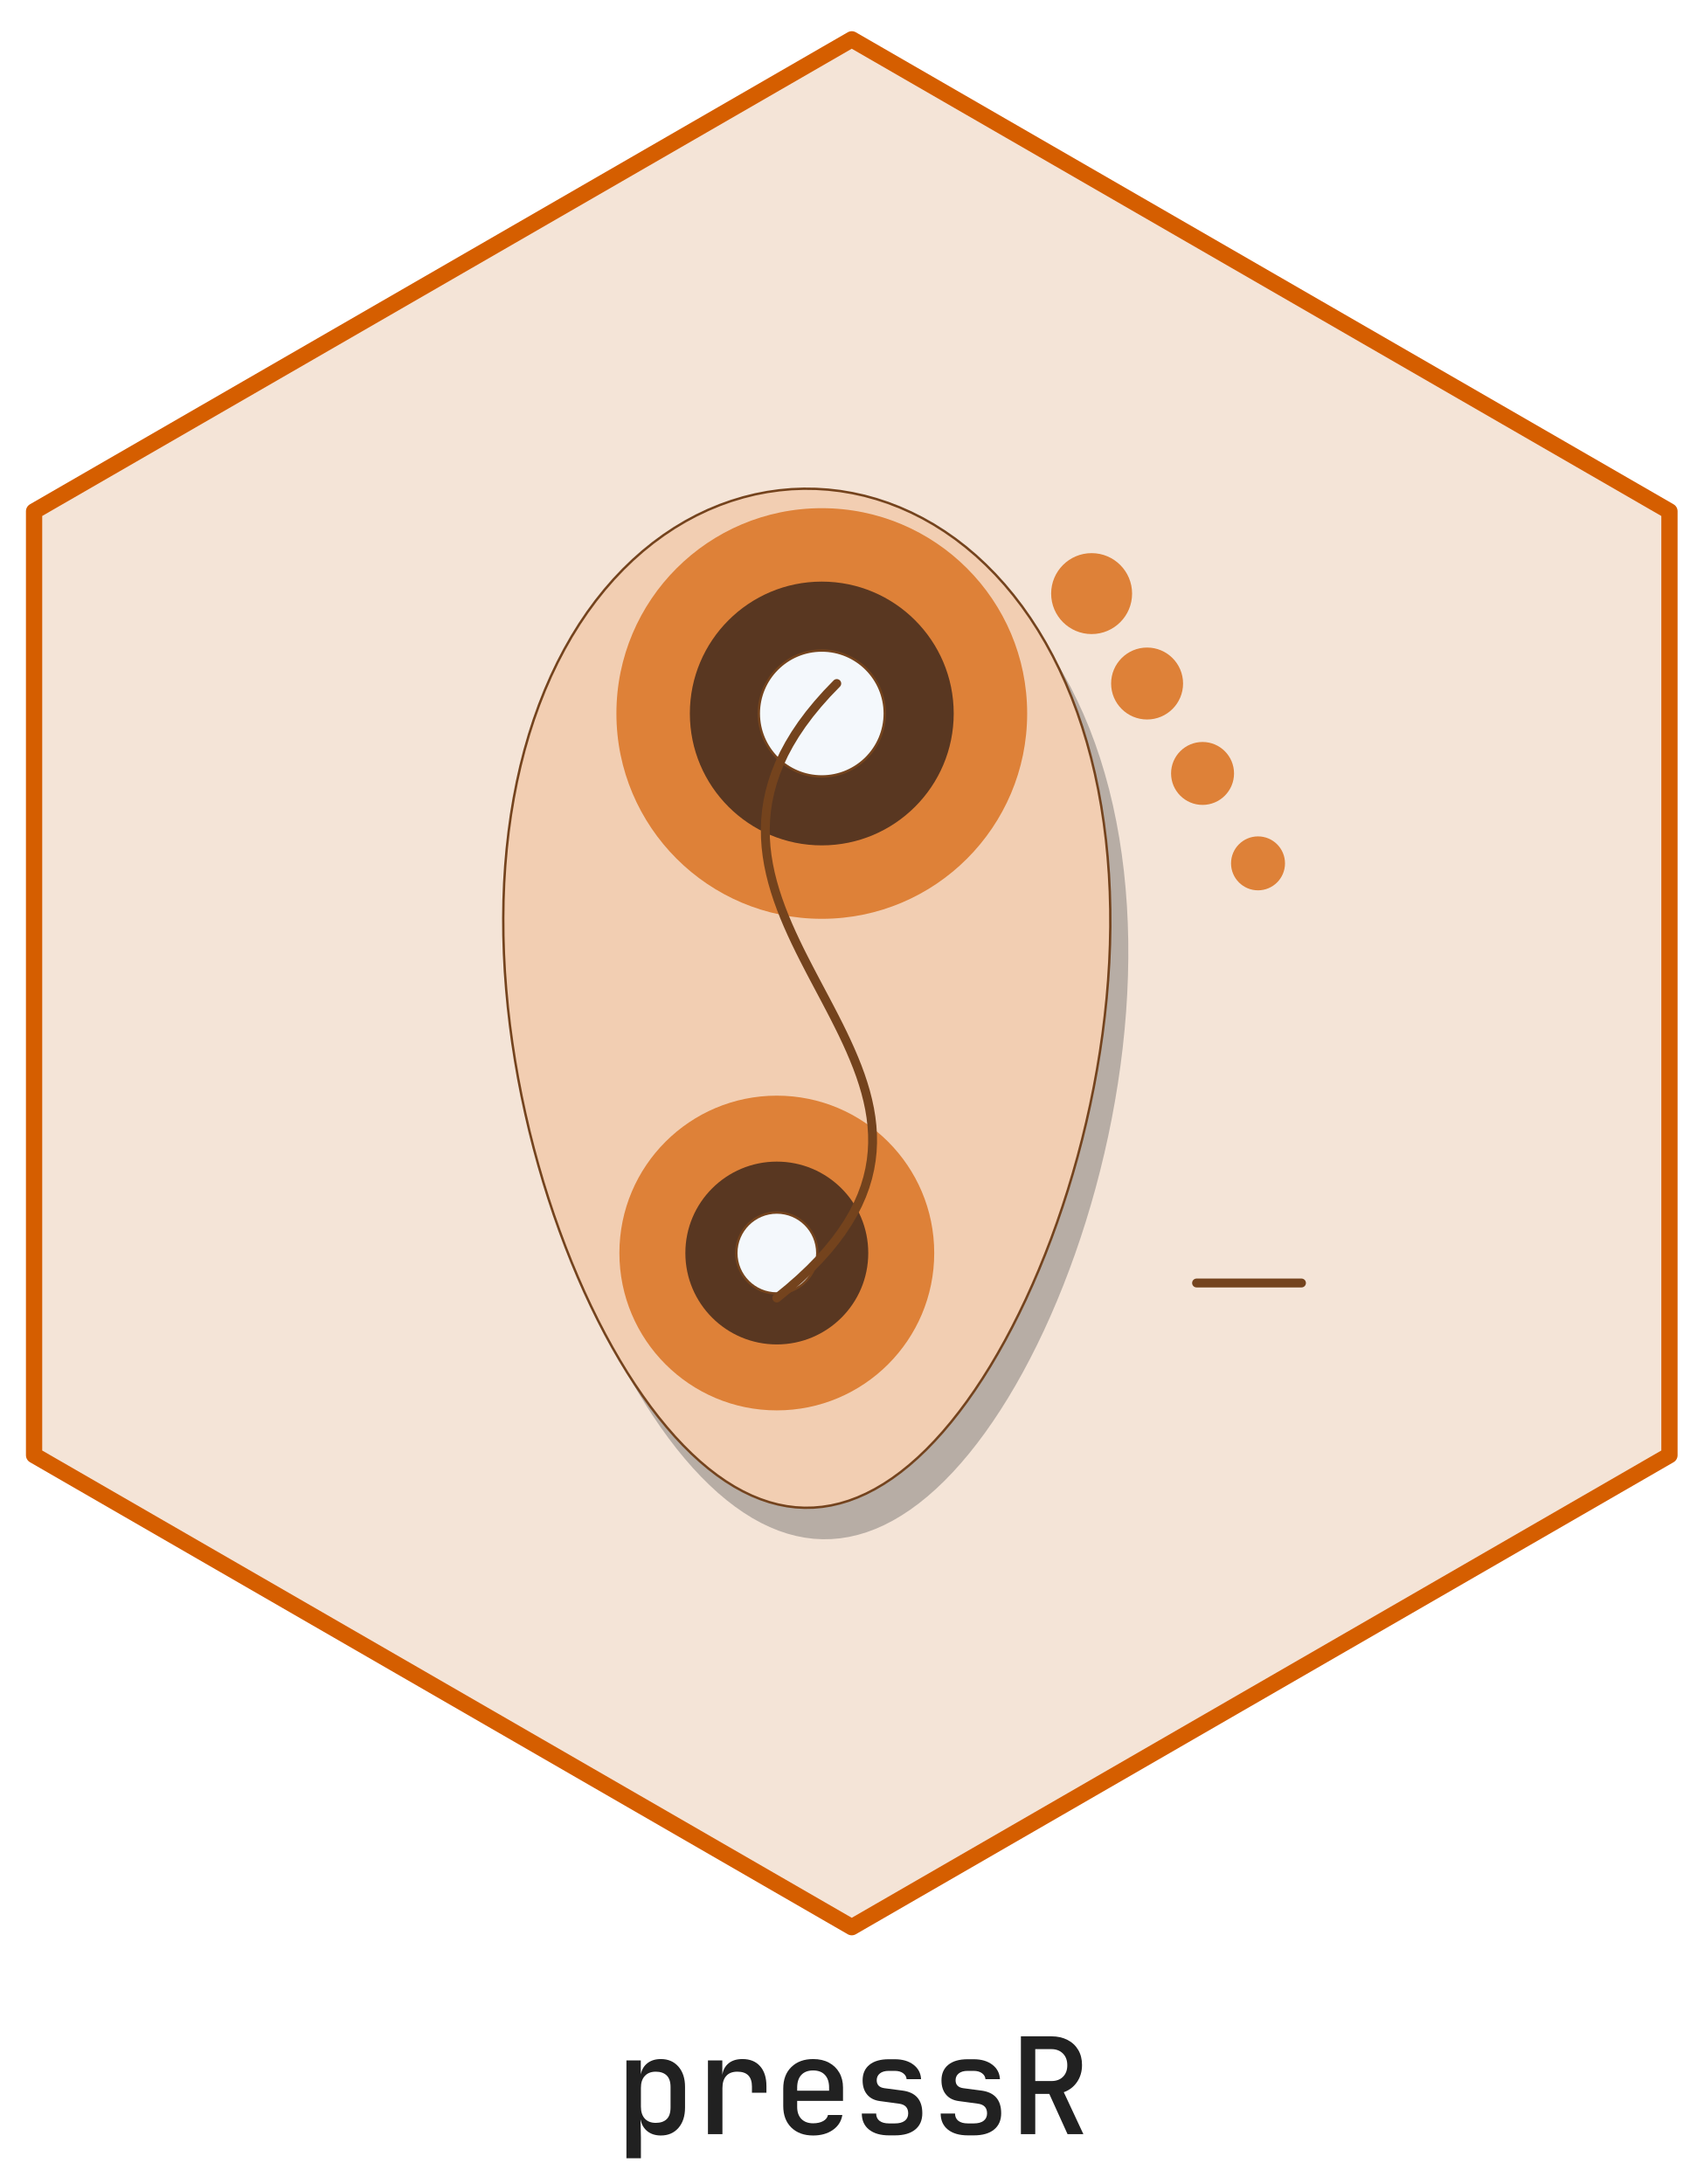
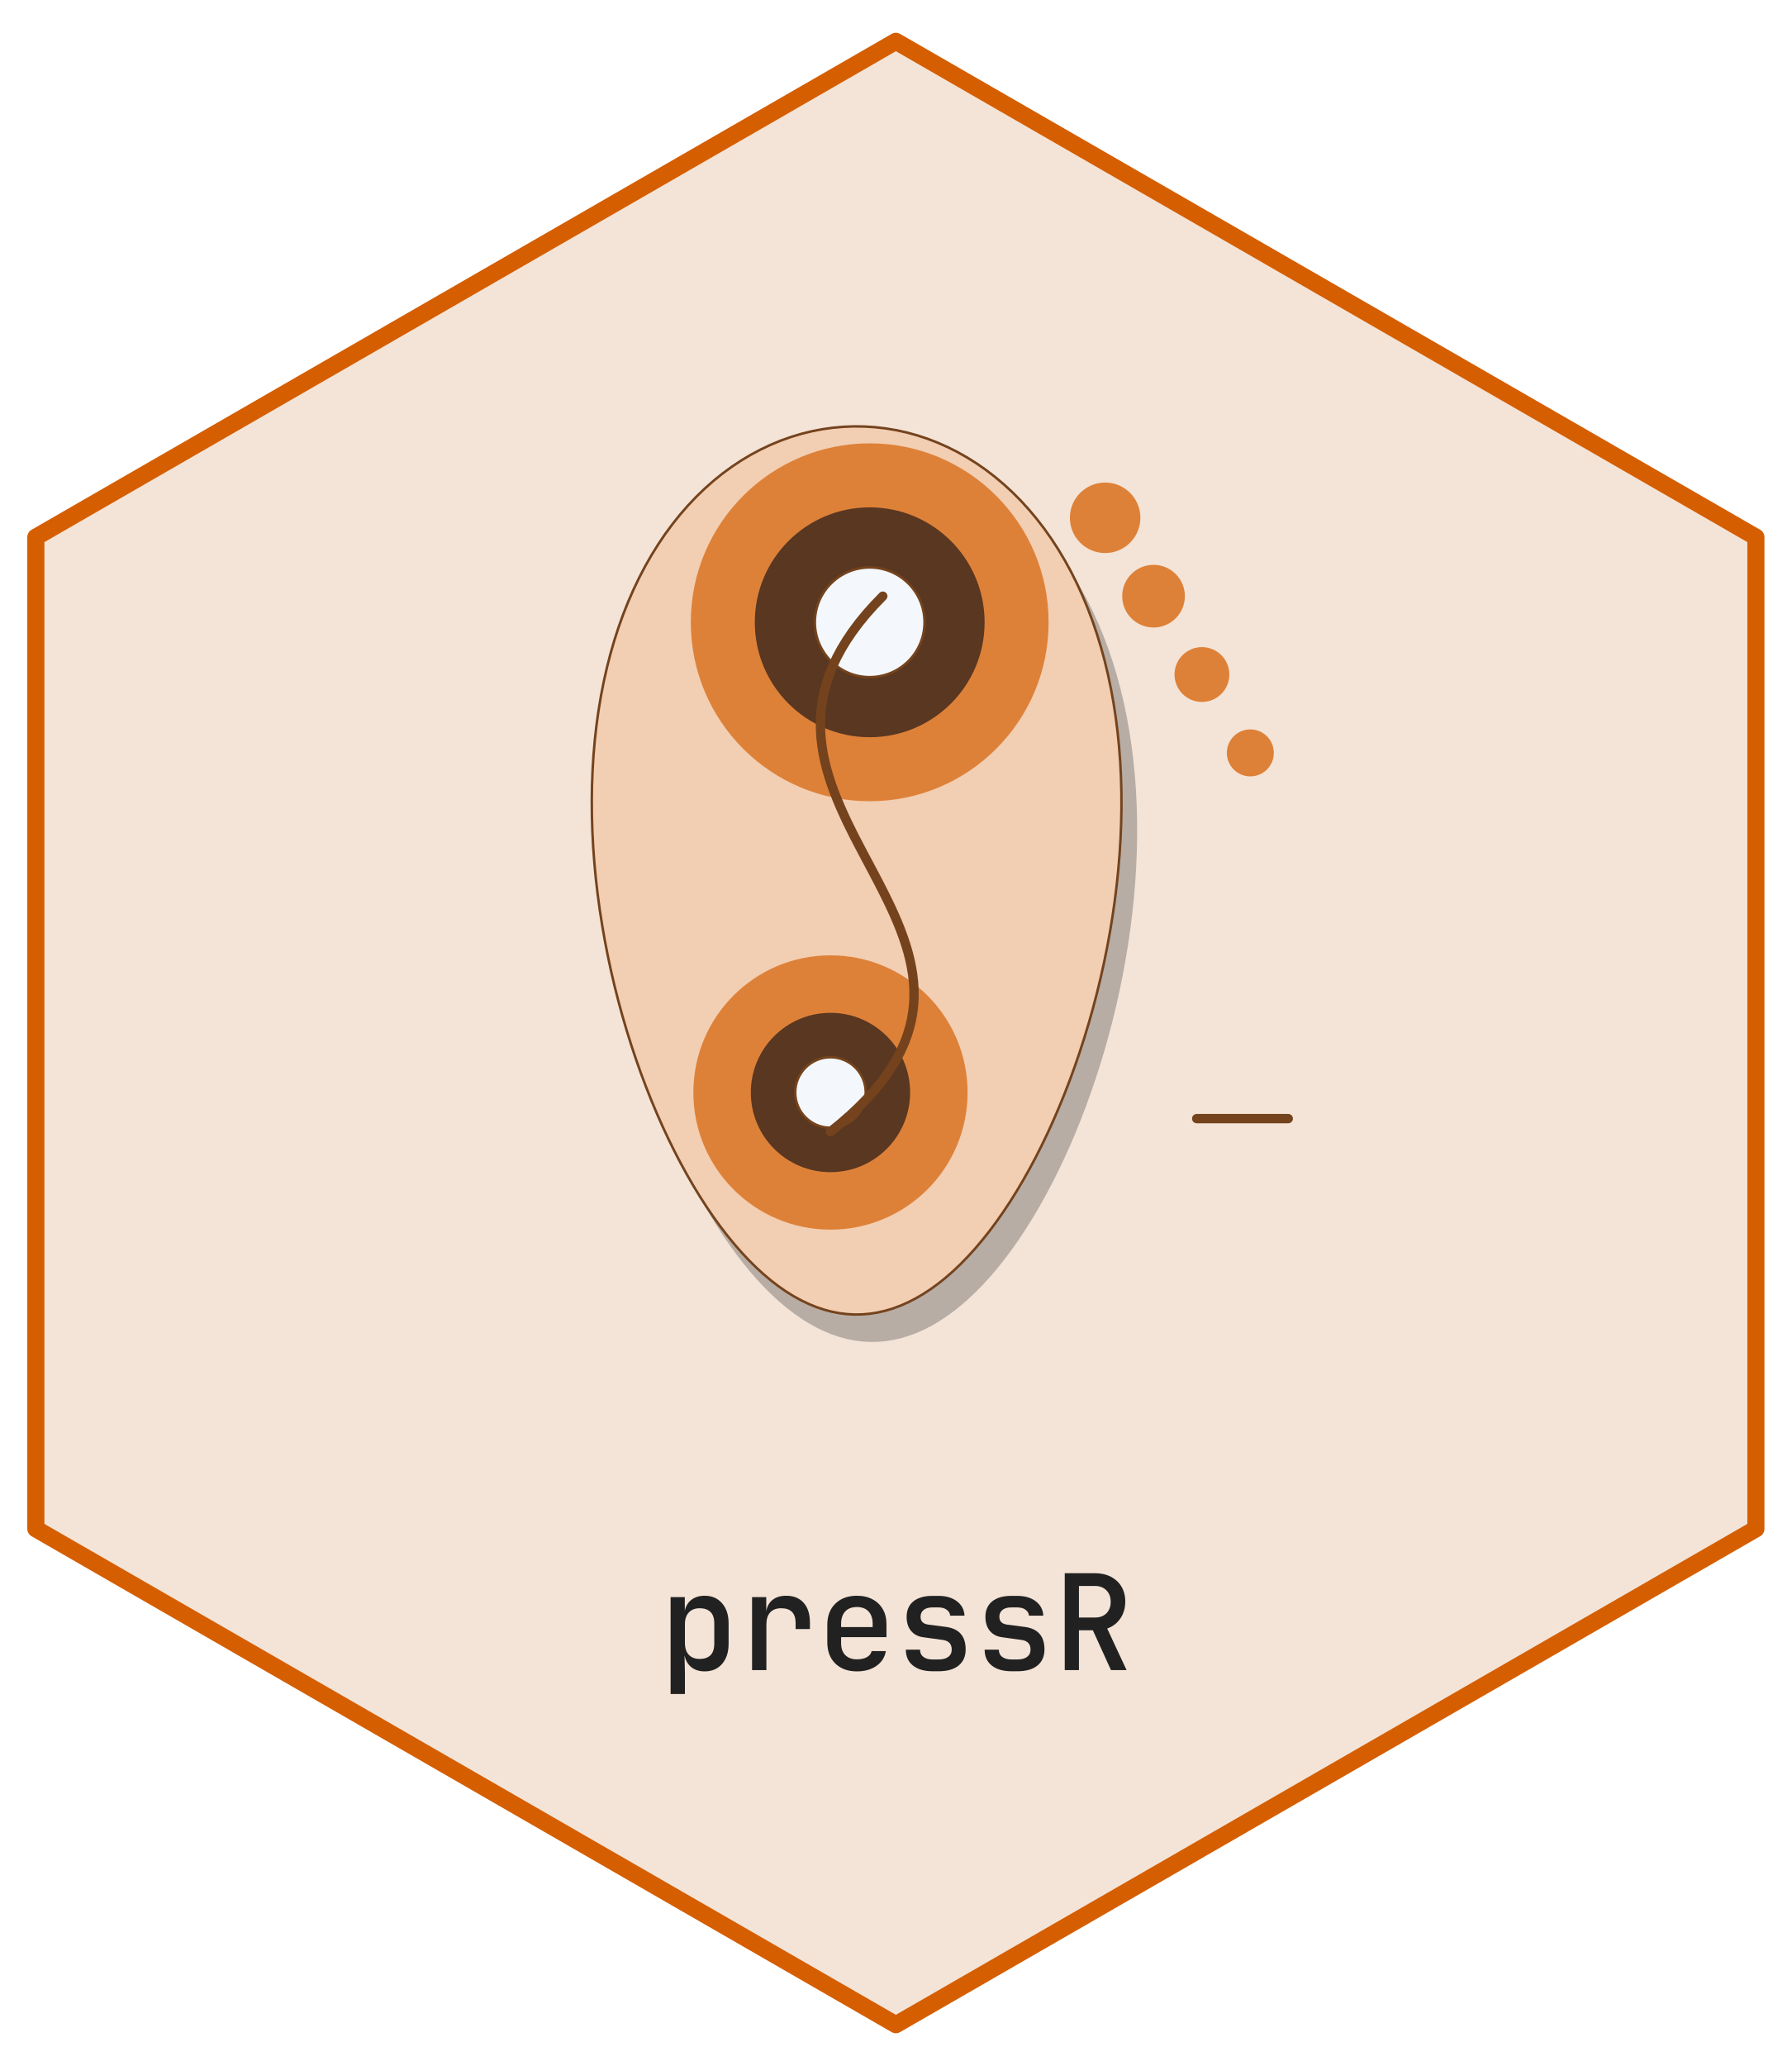
- <svg xmlns="http://www.w3.org/2000/svg" xmlns:xlink="http://www.w3.org/1999/xlink" width="432pt" height="554pt" viewBox="0 0 432 554">
+ <svg xmlns="http://www.w3.org/2000/svg" xmlns:xlink="http://www.w3.org/1999/xlink" width="432pt" height="498pt" viewBox="0 0 432 498">
  <defs>
    <g>
      <g id="glyph-0-0">
-         <path d="M 2.859 6.125 L 2.859 -18.703 L 6.5 -18.703 L 6.5 -15.156 C 6.75 -16.383 7.316 -17.336 8.203 -18.016 C 9.098 -18.703 10.227 -19.047 11.594 -19.047 C 13.445 -19.047 14.93 -18.406 16.047 -17.125 C 17.16 -15.844 17.719 -14.133 17.719 -12 L 17.719 -6.734 C 17.719 -4.578 17.16 -2.859 16.047 -1.578 C 14.93 -0.297 13.445 0.344 11.594 0.344 C 10.227 0.344 9.094 -0.008 8.188 -0.719 C 7.281 -1.438 6.703 -2.422 6.453 -3.672 L 6.422 -3.672 L 6.531 0.781 L 6.531 6.125 Z M 10.297 -2.859 C 11.473 -2.859 12.391 -3.164 13.047 -3.781 C 13.711 -4.406 14.047 -5.41 14.047 -6.797 L 14.047 -11.938 C 14.047 -13.289 13.711 -14.281 13.047 -14.906 C 12.391 -15.531 11.473 -15.844 10.297 -15.844 C 9.117 -15.844 8.195 -15.484 7.531 -14.766 C 6.863 -14.055 6.531 -13.055 6.531 -11.766 L 6.531 -6.969 C 6.531 -5.656 6.863 -4.641 7.531 -3.922 C 8.195 -3.211 9.117 -2.859 10.297 -2.859 Z M 10.297 -2.859 " />
+         <path d="M 2.688 5.766 L 2.688 -17.594 L 6.109 -17.594 L 6.109 -14.266 C 6.348 -15.422 6.883 -16.316 7.719 -16.953 C 8.562 -17.598 9.625 -17.922 10.906 -17.922 C 12.656 -17.922 14.051 -17.316 15.094 -16.109 C 16.145 -14.898 16.672 -13.297 16.672 -11.297 L 16.672 -6.344 C 16.672 -4.312 16.145 -2.691 15.094 -1.484 C 14.051 -0.285 12.656 0.312 10.906 0.312 C 9.625 0.312 8.555 -0.02 7.703 -0.688 C 6.859 -1.363 6.316 -2.285 6.078 -3.453 L 6.047 -3.453 L 6.141 0.734 L 6.141 5.766 Z M 9.703 -2.688 C 10.805 -2.688 11.664 -2.977 12.281 -3.562 C 12.906 -4.156 13.219 -5.102 13.219 -6.406 L 13.219 -11.234 C 13.219 -12.516 12.906 -13.445 12.281 -14.031 C 11.664 -14.613 10.805 -14.906 9.703 -14.906 C 8.586 -14.906 7.711 -14.566 7.078 -13.891 C 6.453 -13.223 6.141 -12.285 6.141 -11.078 L 6.141 -6.562 C 6.141 -5.32 6.453 -4.363 7.078 -3.688 C 7.711 -3.02 8.586 -2.688 9.703 -2.688 Z M 9.703 -2.688 " />
      </g>
      <g id="glyph-0-1">
-         <path d="M 3.531 0 L 3.531 -18.703 L 7.172 -18.703 L 7.172 -15.031 C 7.359 -16.27 7.891 -17.25 8.766 -17.969 C 9.648 -18.688 10.82 -19.047 12.281 -19.047 C 14.195 -19.047 15.688 -18.441 16.75 -17.234 C 17.82 -16.035 18.359 -14.348 18.359 -12.172 L 18.359 -10.5 L 14.688 -10.5 L 14.688 -12.062 C 14.688 -14.582 13.453 -15.844 10.984 -15.844 C 9.754 -15.844 8.816 -15.484 8.172 -14.766 C 7.523 -14.055 7.203 -13.02 7.203 -11.656 L 7.203 0 Z M 3.531 0 " />
+         <path d="M 3.328 0 L 3.328 -17.594 L 6.75 -17.594 L 6.75 -14.141 C 6.926 -15.316 7.426 -16.238 8.25 -16.906 C 9.082 -17.582 10.18 -17.922 11.547 -17.922 C 13.359 -17.922 14.766 -17.352 15.766 -16.219 C 16.773 -15.094 17.281 -13.504 17.281 -11.453 L 17.281 -9.891 L 13.828 -9.891 L 13.828 -11.359 C 13.828 -13.723 12.664 -14.906 10.344 -14.906 C 9.188 -14.906 8.301 -14.566 7.688 -13.891 C 7.082 -13.223 6.781 -12.25 6.781 -10.969 L 6.781 0 Z M 3.328 0 " />
      </g>
      <g id="glyph-0-2">
-         <path d="M 10.203 0.344 C 7.91 0.344 6.07 -0.32 4.688 -1.656 C 3.312 -3 2.625 -4.828 2.625 -7.141 L 2.625 -11.562 C 2.625 -13.875 3.312 -15.695 4.688 -17.031 C 6.07 -18.375 7.91 -19.047 10.203 -19.047 C 11.742 -19.047 13.078 -18.742 14.203 -18.141 C 15.336 -17.535 16.219 -16.688 16.844 -15.594 C 17.469 -14.508 17.781 -13.242 17.781 -11.797 L 17.781 -8.438 L 6.156 -8.438 L 6.156 -6.906 C 6.156 -5.594 6.516 -4.57 7.234 -3.844 C 7.961 -3.113 8.953 -2.75 10.203 -2.75 C 11.223 -2.75 12.07 -2.938 12.75 -3.312 C 13.426 -3.688 13.832 -4.203 13.969 -4.859 L 17.609 -4.859 C 17.359 -3.273 16.555 -2.008 15.203 -1.062 C 13.859 -0.125 12.191 0.344 10.203 0.344 Z M 6.156 -11.797 L 6.156 -11.016 L 14.25 -11.016 L 14.25 -11.828 C 14.25 -13.211 13.895 -14.281 13.188 -15.031 C 12.488 -15.781 11.492 -16.156 10.203 -16.156 C 8.91 -16.156 7.91 -15.773 7.203 -15.016 C 6.504 -14.254 6.156 -13.18 6.156 -11.797 Z M 6.156 -11.797 " />
+         <path d="M 9.594 0.312 C 7.445 0.312 5.723 -0.312 4.422 -1.562 C 3.117 -2.82 2.469 -4.539 2.469 -6.719 L 2.469 -10.875 C 2.469 -13.051 3.117 -14.77 4.422 -16.031 C 5.723 -17.289 7.445 -17.922 9.594 -17.922 C 11.051 -17.922 12.312 -17.633 13.375 -17.062 C 14.438 -16.5 15.258 -15.707 15.844 -14.688 C 16.438 -13.664 16.734 -12.473 16.734 -11.109 L 16.734 -7.938 L 5.797 -7.938 L 5.797 -6.5 C 5.797 -5.258 6.133 -4.297 6.812 -3.609 C 7.5 -2.93 8.426 -2.594 9.594 -2.594 C 10.562 -2.594 11.363 -2.766 12 -3.109 C 12.633 -3.461 13.02 -3.953 13.156 -4.578 L 16.578 -4.578 C 16.336 -3.086 15.582 -1.898 14.312 -1.016 C 13.051 -0.129 11.477 0.312 9.594 0.312 Z M 5.797 -11.109 L 5.797 -10.375 L 13.406 -10.375 L 13.406 -11.141 C 13.406 -12.441 13.07 -13.441 12.406 -14.141 C 11.75 -14.848 10.812 -15.203 9.594 -15.203 C 8.383 -15.203 7.445 -14.844 6.781 -14.125 C 6.125 -13.414 5.797 -12.41 5.797 -11.109 Z M 5.797 -11.109 " />
      </g>
      <g id="glyph-0-3">
-         <path d="M 9.453 0.312 C 7.297 0.312 5.602 -0.176 4.375 -1.156 C 3.156 -2.133 2.547 -3.492 2.547 -5.234 L 6.188 -5.234 C 6.188 -4.441 6.469 -3.82 7.031 -3.375 C 7.602 -2.938 8.41 -2.719 9.453 -2.719 L 10.953 -2.719 C 12.016 -2.719 12.836 -2.938 13.422 -3.375 C 14.016 -3.82 14.312 -4.453 14.312 -5.266 C 14.312 -6.691 13.551 -7.508 12.031 -7.719 L 7.109 -8.391 C 5.723 -8.578 4.648 -9.129 3.891 -10.047 C 3.129 -10.961 2.75 -12.16 2.75 -13.641 C 2.75 -15.336 3.328 -16.656 4.484 -17.594 C 5.641 -18.531 7.273 -19 9.391 -19 L 10.906 -19 C 12.863 -19 14.445 -18.535 15.656 -17.609 C 16.863 -16.68 17.504 -15.457 17.578 -13.938 L 13.906 -13.938 C 13.863 -14.551 13.57 -15.055 13.031 -15.453 C 12.5 -15.848 11.789 -16.047 10.906 -16.047 L 9.391 -16.047 C 8.41 -16.047 7.656 -15.828 7.125 -15.391 C 6.594 -14.961 6.328 -14.391 6.328 -13.672 C 6.328 -12.516 6.973 -11.844 8.266 -11.656 L 12.891 -11.047 C 16.223 -10.598 17.891 -8.68 17.891 -5.297 C 17.891 -3.516 17.285 -2.133 16.078 -1.156 C 14.879 -0.176 13.172 0.312 10.953 0.312 Z M 9.453 0.312 " />
+         <path d="M 8.891 0.281 C 6.867 0.281 5.281 -0.176 4.125 -1.094 C 2.977 -2.008 2.406 -3.285 2.406 -4.922 L 5.828 -4.922 C 5.828 -4.18 6.094 -3.602 6.625 -3.188 C 7.156 -2.77 7.91 -2.562 8.891 -2.562 L 10.297 -2.562 C 11.305 -2.562 12.086 -2.77 12.641 -3.188 C 13.191 -3.602 13.469 -4.191 13.469 -4.953 C 13.469 -6.297 12.754 -7.066 11.328 -7.266 L 6.688 -7.906 C 5.383 -8.07 4.375 -8.586 3.656 -9.453 C 2.945 -10.316 2.594 -11.441 2.594 -12.828 C 2.594 -14.43 3.133 -15.676 4.219 -16.562 C 5.312 -17.445 6.848 -17.891 8.828 -17.891 L 10.266 -17.891 C 12.109 -17.891 13.598 -17.453 14.734 -16.578 C 15.879 -15.703 16.484 -14.551 16.547 -13.125 L 13.094 -13.125 C 13.051 -13.695 12.773 -14.172 12.266 -14.547 C 11.766 -14.922 11.098 -15.109 10.266 -15.109 L 8.828 -15.109 C 7.91 -15.109 7.203 -14.906 6.703 -14.5 C 6.203 -14.094 5.953 -13.547 5.953 -12.859 C 5.953 -11.773 6.562 -11.145 7.781 -10.969 L 12.125 -10.406 C 15.258 -9.977 16.828 -8.172 16.828 -4.984 C 16.828 -3.305 16.258 -2.008 15.125 -1.094 C 14 -0.176 12.391 0.281 10.297 0.281 Z M 8.891 0.281 " />
      </g>
      <g id="glyph-0-4">
-         <path d="M 2.891 0 L 2.891 -24.812 L 10.641 -24.812 C 12.18 -24.812 13.535 -24.508 14.703 -23.906 C 15.867 -23.312 16.773 -22.469 17.422 -21.375 C 18.066 -20.289 18.391 -19.016 18.391 -17.547 C 18.391 -15.891 17.969 -14.445 17.125 -13.219 C 16.289 -12 15.172 -11.141 13.766 -10.641 L 18.734 0 L 14.719 0 L 10.094 -10.203 L 6.531 -10.203 L 6.531 0 Z M 6.531 -13.469 L 10.641 -13.469 C 11.867 -13.469 12.844 -13.828 13.562 -14.547 C 14.289 -15.273 14.656 -16.25 14.656 -17.469 C 14.656 -18.719 14.285 -19.711 13.547 -20.453 C 12.805 -21.191 11.836 -21.562 10.641 -21.562 L 6.531 -21.562 Z M 6.531 -13.469 " />
+         <path d="M 2.719 0 L 2.719 -23.359 L 10.016 -23.359 C 11.461 -23.359 12.734 -23.07 13.828 -22.5 C 14.93 -21.938 15.785 -21.145 16.391 -20.125 C 17.004 -19.102 17.312 -17.898 17.312 -16.516 C 17.312 -14.953 16.914 -13.594 16.125 -12.438 C 15.332 -11.289 14.273 -10.484 12.953 -10.016 L 17.625 0 L 13.859 0 L 9.5 -9.594 L 6.141 -9.594 L 6.141 0 Z M 6.141 -12.672 L 10.016 -12.672 C 11.172 -12.672 12.086 -13.008 12.766 -13.688 C 13.453 -14.375 13.797 -15.297 13.797 -16.453 C 13.797 -17.617 13.445 -18.547 12.75 -19.234 C 12.062 -19.93 11.148 -20.281 10.016 -20.281 L 6.141 -20.281 Z M 6.141 -12.672 " />
      </g>
    </g>
  </defs>
-   <path fill-rule="nonzero" fill="rgb(95.686%, 89.412%, 84.314%)" fill-opacity="1" stroke-width="4.125" stroke-linecap="round" stroke-linejoin="round" stroke="rgb(83.529%, 36.863%, 0%)" stroke-opacity="1" stroke-miterlimit="10" d="M 216 9.977 L 423.359 129.695 L 423.359 369.133 L 216 488.855 L 8.641 369.133 L 8.641 129.695 Z M 216 9.977 " />
-   <path fill-rule="nonzero" fill="rgb(1.176%, 3.922%, 7.059%)" fill-opacity="0.251" d="M 285.188 261.199 L 285.57 256.664 L 285.852 252.133 L 286.039 247.613 L 286.125 243.113 L 286.113 238.633 L 285.996 234.18 L 285.777 229.758 L 285.449 225.379 L 285.02 221.043 L 284.48 216.758 L 283.836 212.523 L 283.082 208.352 L 282.223 204.246 L 281.254 200.207 L 280.176 196.246 L 278.992 192.363 L 277.703 188.566 L 276.309 184.859 L 274.809 181.246 L 273.207 177.73 L 271.504 174.32 L 269.703 171.016 L 267.805 167.82 L 265.809 164.742 L 263.723 161.781 L 261.551 158.945 L 259.289 156.234 L 256.941 153.652 L 254.52 151.199 L 252.02 148.887 L 249.445 146.711 L 246.805 144.676 L 244.102 142.785 L 241.34 141.039 L 238.52 139.441 L 235.648 137.996 L 232.734 136.699 L 229.781 135.559 L 226.789 134.57 L 223.766 133.738 L 220.719 133.062 L 217.652 132.547 L 214.57 132.191 L 211.48 131.992 L 208.383 131.949 L 205.289 132.07 L 202.203 132.348 L 199.125 132.785 L 196.07 133.383 L 193.035 134.133 L 190.027 135.043 L 187.051 136.109 L 184.117 137.328 L 181.223 138.699 L 178.379 140.223 L 175.586 141.895 L 172.852 143.711 L 170.18 145.676 L 167.574 147.781 L 165.035 150.027 L 162.574 152.41 L 160.188 154.926 L 157.887 157.574 L 155.668 160.348 L 153.535 163.246 L 151.496 166.266 L 149.547 169.402 L 147.699 172.652 L 145.945 176.012 L 144.293 179.477 L 142.742 183.043 L 141.293 186.703 L 139.953 190.453 L 138.715 194.293 L 137.586 198.219 L 136.562 202.219 L 135.648 206.289 L 134.84 210.43 L 134.141 214.633 L 133.551 218.895 L 133.066 223.207 L 132.688 227.562 L 132.414 231.965 L 132.246 236.402 L 132.184 240.867 L 132.219 245.359 L 132.355 249.871 L 132.59 254.398 L 132.922 258.934 L 133.352 263.469 L 133.871 268.004 L 134.48 272.527 L 135.18 277.039 L 135.961 281.531 L 136.828 286 L 137.777 290.438 L 138.801 294.836 L 139.902 299.195 L 141.074 303.508 L 142.32 307.77 L 143.629 311.969 L 145.004 316.109 L 146.441 320.184 L 147.938 324.184 L 149.492 328.105 L 151.098 331.945 L 152.754 335.699 L 154.461 339.359 L 156.211 342.926 L 158.004 346.387 L 159.84 349.746 L 161.715 352.996 L 163.621 356.133 L 165.566 359.152 L 167.539 362.055 L 169.543 364.828 L 171.574 367.477 L 173.633 369.992 L 175.711 372.375 L 177.812 374.621 L 179.934 376.727 L 182.07 378.688 L 184.227 380.508 L 186.398 382.18 L 188.578 383.699 L 190.773 385.074 L 192.98 386.293 L 195.195 387.355 L 197.418 388.266 L 199.645 389.02 L 201.879 389.613 L 204.117 390.051 L 206.355 390.332 L 208.598 390.449 L 210.84 390.41 L 213.078 390.211 L 215.316 389.852 L 217.555 389.336 L 219.785 388.664 L 222.012 387.832 L 224.227 386.844 L 226.438 385.703 L 228.637 384.406 L 230.828 382.957 L 233.004 381.359 L 235.168 379.617 L 237.312 377.727 L 239.445 375.691 L 241.555 373.516 L 243.645 371.199 L 245.715 368.75 L 247.758 366.168 L 249.777 363.457 L 251.766 360.617 L 253.723 357.66 L 255.652 354.578 L 257.543 351.387 L 259.398 348.082 L 261.211 344.668 L 262.984 341.152 L 264.715 337.539 L 266.395 333.832 L 268.027 330.035 L 269.605 326.156 L 271.129 322.191 L 272.598 318.156 L 274.004 314.051 L 275.348 309.875 L 276.625 305.645 L 277.836 301.359 L 278.973 297.02 L 280.035 292.641 L 281.023 288.223 L 281.93 283.77 L 282.754 279.289 L 283.496 274.785 L 284.152 270.266 L 284.715 265.738 Z M 285.188 261.199 " />
-   <path fill-rule="nonzero" fill="rgb(94.902%, 80.784%, 69.804%)" fill-opacity="1" stroke-width="0.6" stroke-linecap="round" stroke-linejoin="round" stroke="rgb(45.49%, 26.275%, 11.373%)" stroke-opacity="1" stroke-miterlimit="10" d="M 280.629 253.219 L 281.008 248.68 L 281.293 244.148 L 281.477 239.633 L 281.566 235.129 L 281.551 230.648 L 281.434 226.195 L 281.215 221.777 L 280.887 217.395 L 280.457 213.059 L 279.918 208.773 L 279.273 204.539 L 278.52 200.367 L 277.66 196.262 L 276.691 192.223 L 275.613 188.262 L 274.43 184.379 L 273.141 180.582 L 271.746 176.875 L 270.246 173.262 L 268.645 169.75 L 266.945 166.336 L 265.141 163.031 L 263.242 159.836 L 261.25 156.758 L 259.164 153.797 L 256.988 150.961 L 254.727 148.25 L 252.383 145.668 L 249.957 143.219 L 247.457 140.902 L 244.883 138.727 L 242.246 136.691 L 239.539 134.801 L 236.777 133.055 L 233.957 131.457 L 231.09 130.012 L 228.172 128.715 L 225.219 127.574 L 222.227 126.586 L 219.203 125.754 L 216.156 125.082 L 213.09 124.562 L 210.008 124.207 L 206.918 124.008 L 203.82 123.969 L 200.727 124.086 L 197.641 124.367 L 194.566 124.801 L 191.508 125.398 L 188.473 126.152 L 185.465 127.062 L 182.492 128.125 L 179.555 129.344 L 176.66 130.715 L 173.816 132.238 L 171.023 133.91 L 168.289 135.73 L 165.617 137.691 L 163.012 139.797 L 160.473 142.043 L 158.012 144.426 L 155.625 146.941 L 153.324 149.59 L 151.105 152.363 L 148.973 155.262 L 146.934 158.285 L 144.988 161.422 L 143.137 164.672 L 141.383 168.027 L 139.73 171.492 L 138.18 175.059 L 136.734 178.719 L 135.391 182.473 L 134.152 186.312 L 133.023 190.234 L 132 194.234 L 131.086 198.305 L 130.281 202.445 L 129.582 206.648 L 128.988 210.91 L 128.504 215.223 L 128.125 219.582 L 127.852 223.98 L 127.684 228.418 L 127.621 232.887 L 127.656 237.379 L 127.793 241.891 L 128.027 246.414 L 128.363 250.949 L 128.789 255.484 L 129.309 260.02 L 129.918 264.547 L 130.617 269.055 L 131.398 273.547 L 132.266 278.016 L 133.215 282.453 L 134.238 286.852 L 135.34 291.211 L 136.516 295.523 L 137.758 299.785 L 139.07 303.988 L 140.445 308.129 L 141.883 312.199 L 143.379 316.199 L 144.93 320.121 L 146.535 323.961 L 148.191 327.715 L 149.898 331.375 L 151.648 334.941 L 153.441 338.406 L 155.277 341.766 L 157.152 345.016 L 159.059 348.152 L 161.004 351.172 L 162.977 354.07 L 164.98 356.844 L 167.012 359.492 L 169.07 362.008 L 171.148 364.391 L 173.25 366.637 L 175.371 368.742 L 177.508 370.703 L 179.664 372.523 L 181.836 374.195 L 184.02 375.719 L 186.211 377.09 L 188.418 378.309 L 190.633 379.375 L 192.855 380.281 L 195.082 381.035 L 197.316 381.633 L 199.555 382.07 L 201.793 382.348 L 204.035 382.465 L 206.277 382.426 L 208.516 382.227 L 210.758 381.871 L 212.992 381.352 L 215.223 380.68 L 217.449 379.848 L 219.668 378.859 L 221.875 377.719 L 224.078 376.422 L 226.266 374.977 L 228.441 373.379 L 230.605 371.633 L 232.754 369.742 L 234.883 367.707 L 236.992 365.531 L 239.086 363.215 L 241.152 360.766 L 243.195 358.184 L 245.215 355.473 L 247.203 352.637 L 249.164 349.676 L 251.09 346.598 L 252.98 343.402 L 254.836 340.098 L 256.648 336.688 L 258.422 333.172 L 260.152 329.559 L 261.832 325.852 L 263.465 322.055 L 265.043 318.172 L 266.57 314.211 L 268.035 310.172 L 269.441 306.066 L 270.785 301.895 L 272.062 297.66 L 273.273 293.375 L 274.41 289.039 L 275.473 284.656 L 276.461 280.238 L 277.367 275.785 L 278.191 271.305 L 278.934 266.805 L 279.59 262.285 L 280.152 257.754 Z M 280.629 253.219 " />
-   <path fill-rule="nonzero" fill="rgb(87.059%, 50.588%, 21.961%)" fill-opacity="1" d="M 236.91 317.844 C 236.91 339.891 219.039 357.762 196.992 357.762 C 174.945 357.762 157.074 339.891 157.074 317.844 C 157.074 295.797 174.945 277.926 196.992 277.926 C 219.039 277.926 236.91 295.797 236.91 317.844 " />
-   <path fill-rule="nonzero" fill="rgb(34.902%, 21.569%, 12.941%)" fill-opacity="1" d="M 220.184 317.844 C 220.184 330.652 209.801 341.035 196.992 341.035 C 184.184 341.035 173.801 330.652 173.801 317.844 C 173.801 305.035 184.184 294.656 196.992 294.656 C 209.801 294.656 220.184 305.035 220.184 317.844 " />
-   <path fill-rule="nonzero" fill="rgb(95.686%, 97.255%, 98.824%)" fill-opacity="1" stroke-width="0.6" stroke-linecap="round" stroke-linejoin="round" stroke="rgb(45.49%, 26.275%, 11.373%)" stroke-opacity="1" stroke-miterlimit="10" d="M 207.258 317.844 C 207.258 323.512 202.66 328.109 196.992 328.109 C 191.324 328.109 186.727 323.512 186.727 317.844 C 186.727 312.176 191.324 307.578 196.992 307.578 C 202.66 307.578 207.258 312.176 207.258 317.844 " />
-   <path fill-rule="nonzero" fill="rgb(87.059%, 50.588%, 21.961%)" fill-opacity="1" d="M 260.48 180.988 C 260.48 209.75 237.16 233.07 208.398 233.07 C 179.633 233.07 156.316 209.75 156.316 180.988 C 156.316 152.223 179.633 128.906 208.398 128.906 C 237.16 128.906 260.48 152.223 260.48 180.988 " />
-   <path fill-rule="nonzero" fill="rgb(34.902%, 21.569%, 12.941%)" fill-opacity="1" d="M 241.852 180.988 C 241.852 199.461 226.871 214.441 208.398 214.441 C 189.922 214.441 174.941 199.461 174.941 180.988 C 174.941 162.512 189.922 147.531 208.398 147.531 C 226.871 147.531 241.852 162.512 241.852 180.988 " />
-   <path fill-rule="nonzero" fill="rgb(95.686%, 97.255%, 98.824%)" fill-opacity="1" stroke-width="0.6" stroke-linecap="round" stroke-linejoin="round" stroke="rgb(45.49%, 26.275%, 11.373%)" stroke-opacity="1" stroke-miterlimit="10" d="M 224.363 180.988 C 224.363 189.805 217.215 196.953 208.398 196.953 C 199.578 196.953 192.43 189.805 192.43 180.988 C 192.43 172.168 199.578 165.02 208.398 165.02 C 217.215 165.02 224.363 172.168 224.363 180.988 " />
-   <path fill="none" stroke-width="2.25" stroke-linecap="round" stroke-linejoin="round" stroke="rgb(45.49%, 26.275%, 11.373%)" stroke-opacity="1" stroke-miterlimit="10" d="M 196.992 329.25 L 200.016 326.781 L 202.805 324.336 L 205.367 321.914 L 207.711 319.516 L 209.84 317.137 L 211.766 314.777 L 213.492 312.438 L 215.023 310.117 L 216.371 307.812 L 217.543 305.527 L 218.539 303.258 L 219.371 301.004 L 220.043 298.762 L 220.562 296.535 L 220.938 294.324 L 221.176 292.125 L 221.281 289.938 L 221.262 287.758 L 221.121 285.594 L 220.871 283.434 L 220.516 281.285 L 220.062 279.145 L 219.52 277.012 L 218.891 274.887 L 218.184 272.762 L 217.406 270.645 L 216.562 268.535 L 215.664 266.426 L 214.711 264.316 L 213.719 262.211 L 212.684 260.109 L 211.621 258.004 L 210.535 255.902 L 209.43 253.797 L 207.195 249.578 L 206.078 247.465 L 204.973 245.344 L 203.883 243.223 L 202.812 241.094 L 201.777 238.957 L 200.777 236.816 L 199.82 234.664 L 198.91 232.504 L 198.062 230.336 L 197.273 228.156 L 196.559 225.965 L 195.918 223.762 L 195.359 221.543 L 194.895 219.316 L 194.527 217.07 L 194.262 214.812 L 194.109 212.539 L 194.074 210.246 L 194.16 207.941 L 194.379 205.613 L 194.734 203.27 L 195.238 200.902 L 195.887 198.52 L 196.699 196.113 L 197.672 193.684 L 198.816 191.234 L 200.141 188.762 L 201.648 186.262 L 203.348 183.738 L 205.246 181.191 L 207.352 178.617 L 209.664 176.012 L 212.199 173.383 " />
-   <path fill-rule="nonzero" fill="rgb(87.059%, 50.588%, 21.961%)" fill-opacity="1" d="M 287.09 150.574 C 287.09 156.242 282.496 160.84 276.824 160.84 C 271.156 160.84 266.562 156.242 266.562 150.574 C 266.562 144.906 271.156 140.309 276.824 140.309 C 282.496 140.309 287.09 144.906 287.09 150.574 " />
-   <path fill-rule="nonzero" fill="rgb(87.059%, 50.588%, 21.961%)" fill-opacity="1" d="M 300.016 173.383 C 300.016 178.422 295.93 182.508 290.891 182.508 C 285.852 182.508 281.77 178.422 281.77 173.383 C 281.77 168.344 285.852 164.258 290.891 164.258 C 295.93 164.258 300.016 168.344 300.016 173.383 " />
-   <path fill-rule="nonzero" fill="rgb(87.059%, 50.588%, 21.961%)" fill-opacity="1" d="M 312.941 196.191 C 312.941 200.602 309.367 204.176 304.957 204.176 C 300.547 204.176 296.973 200.602 296.973 196.191 C 296.973 191.785 300.547 188.211 304.957 188.211 C 309.367 188.211 312.941 191.785 312.941 196.191 " />
-   <path fill-rule="nonzero" fill="rgb(87.059%, 50.588%, 21.961%)" fill-opacity="1" d="M 325.867 219.004 C 325.867 222.781 322.801 225.844 319.023 225.844 C 315.246 225.844 312.18 222.781 312.18 219.004 C 312.18 215.223 315.246 212.16 319.023 212.16 C 322.801 212.16 325.867 215.223 325.867 219.004 " />
-   <path fill="none" stroke-width="2.25" stroke-linecap="round" stroke-linejoin="round" stroke="rgb(45.49%, 26.275%, 11.373%)" stroke-opacity="1" stroke-miterlimit="10" d="M 303.438 325.449 L 330.047 325.449 " />
+   <path fill-rule="nonzero" fill="rgb(95.686%, 89.412%, 84.314%)" fill-opacity="1" stroke-width="4.125" stroke-linecap="round" stroke-linejoin="round" stroke="rgb(83.529%, 36.863%, 0%)" stroke-opacity="1" stroke-miterlimit="10" d="M 216 9.961 L 423.359 129.48 L 423.359 368.52 L 216 488.039 L 8.641 368.52 L 8.641 129.48 Z M 216 9.961 " />
+   <path fill-rule="nonzero" fill="rgb(1.176%, 3.922%, 7.059%)" fill-opacity="0.251" d="M 273.395 216.43 L 273.711 212.672 L 273.945 208.922 L 274.102 205.18 L 274.172 201.449 L 274.16 197.738 L 274.066 194.051 L 273.883 190.391 L 273.613 186.766 L 273.254 183.172 L 272.809 179.621 L 272.273 176.117 L 271.648 172.664 L 270.934 169.262 L 270.129 165.918 L 269.238 162.637 L 268.258 159.422 L 267.188 156.277 L 266.027 153.207 L 264.785 150.215 L 263.457 147.305 L 262.043 144.477 L 260.551 141.742 L 258.973 139.098 L 257.32 136.547 L 255.59 134.094 L 253.785 131.746 L 251.91 129.5 L 249.965 127.359 L 247.953 125.332 L 245.879 123.414 L 243.746 121.613 L 241.555 119.93 L 239.312 118.363 L 237.02 116.918 L 234.68 115.594 L 232.301 114.395 L 229.883 113.324 L 227.43 112.375 L 224.949 111.559 L 222.441 110.871 L 219.914 110.312 L 217.371 109.883 L 214.812 109.59 L 212.25 109.422 L 209.68 109.391 L 207.113 109.488 L 204.555 109.719 L 202.004 110.082 L 199.465 110.574 L 196.949 111.199 L 194.453 111.953 L 191.988 112.832 L 189.551 113.844 L 187.152 114.98 L 184.793 116.238 L 182.477 117.625 L 180.207 119.129 L 177.988 120.758 L 175.828 122.5 L 173.723 124.359 L 171.68 126.332 L 169.703 128.418 L 167.789 130.609 L 165.949 132.906 L 164.184 135.309 L 162.492 137.809 L 160.875 140.406 L 159.34 143.098 L 157.887 145.879 L 156.516 148.75 L 155.23 151.703 L 154.027 154.734 L 152.914 157.84 L 151.891 161.02 L 150.953 164.27 L 150.105 167.582 L 149.344 170.953 L 148.676 174.383 L 148.094 177.863 L 147.605 181.391 L 147.203 184.965 L 146.891 188.574 L 146.664 192.219 L 146.523 195.891 L 146.469 199.59 L 146.5 203.312 L 146.613 207.047 L 146.809 210.797 L 147.086 214.551 L 147.438 218.309 L 147.871 222.062 L 148.375 225.812 L 148.953 229.547 L 149.605 233.27 L 150.324 236.969 L 151.109 240.641 L 151.961 244.285 L 152.875 247.895 L 153.848 251.469 L 154.879 254.996 L 155.965 258.477 L 157.105 261.906 L 158.301 265.277 L 159.539 268.59 L 160.828 271.84 L 162.16 275.02 L 163.535 278.125 L 164.949 281.16 L 166.402 284.109 L 167.891 286.98 L 169.414 289.762 L 170.965 292.453 L 172.551 295.051 L 174.164 297.551 L 175.801 299.953 L 177.461 302.25 L 179.148 304.441 L 180.852 306.527 L 182.578 308.5 L 184.32 310.359 L 186.082 312.102 L 187.855 313.73 L 189.645 315.234 L 191.441 316.621 L 193.254 317.879 L 195.074 319.016 L 196.902 320.027 L 198.742 320.906 L 200.582 321.66 L 202.434 322.285 L 204.285 322.777 L 206.141 323.141 L 208 323.371 L 209.859 323.469 L 211.719 323.438 L 213.578 323.273 L 215.434 322.977 L 217.289 322.547 L 219.141 321.988 L 220.984 321.301 L 222.824 320.484 L 224.66 319.539 L 226.484 318.465 L 228.301 317.266 L 230.105 315.941 L 231.898 314.496 L 233.68 312.93 L 235.449 311.246 L 237.199 309.445 L 238.934 307.527 L 240.648 305.5 L 242.344 303.359 L 244.02 301.113 L 245.668 298.766 L 247.293 296.312 L 248.891 293.762 L 250.461 291.117 L 252 288.383 L 253.504 285.555 L 254.977 282.645 L 256.41 279.652 L 257.805 276.582 L 259.16 273.438 L 260.469 270.223 L 261.734 266.941 L 262.949 263.598 L 264.117 260.195 L 265.23 256.742 L 266.293 253.238 L 267.293 249.688 L 268.238 246.094 L 269.121 242.469 L 269.938 238.809 L 270.691 235.121 L 271.375 231.41 L 271.992 227.68 L 272.535 223.938 L 273.004 220.188 Z M 273.395 216.43 " />
+   <path fill-rule="nonzero" fill="rgb(94.902%, 80.784%, 69.804%)" fill-opacity="1" stroke-width="0.6" stroke-linecap="round" stroke-linejoin="round" stroke="rgb(45.49%, 26.275%, 11.373%)" stroke-opacity="1" stroke-miterlimit="10" d="M 269.609 209.816 L 269.926 206.062 L 270.16 202.309 L 270.316 198.566 L 270.391 194.84 L 270.379 191.129 L 270.281 187.441 L 270.098 183.781 L 269.828 180.152 L 269.469 176.562 L 269.023 173.012 L 268.488 169.508 L 267.863 166.051 L 267.148 162.648 L 266.348 159.305 L 265.453 156.027 L 264.473 152.812 L 263.402 149.668 L 262.246 146.598 L 261 143.602 L 259.672 140.691 L 258.262 137.867 L 256.766 135.129 L 255.191 132.484 L 253.535 129.934 L 251.805 127.484 L 250 125.133 L 248.125 122.887 L 246.18 120.75 L 244.168 118.719 L 242.094 116.805 L 239.961 115.004 L 237.77 113.316 L 235.527 111.75 L 233.234 110.305 L 230.895 108.984 L 228.516 107.785 L 226.098 106.711 L 223.645 105.766 L 221.164 104.949 L 218.66 104.258 L 216.129 103.699 L 213.586 103.273 L 211.031 102.977 L 208.465 102.812 L 205.898 102.777 L 203.332 102.879 L 200.77 103.109 L 198.219 103.469 L 195.68 103.965 L 193.164 104.586 L 190.668 105.34 L 188.203 106.223 L 185.766 107.23 L 183.367 108.367 L 181.008 109.629 L 178.691 111.012 L 176.422 112.52 L 174.207 114.145 L 172.043 115.891 L 169.938 117.75 L 167.895 119.723 L 165.918 121.805 L 164.008 123.996 L 162.168 126.297 L 160.398 128.695 L 158.707 131.199 L 157.09 133.797 L 155.555 136.488 L 154.102 139.27 L 152.73 142.137 L 151.445 145.09 L 150.246 148.121 L 149.129 151.23 L 148.105 154.41 L 147.168 157.656 L 146.32 160.969 L 145.562 164.344 L 144.891 167.773 L 144.312 171.254 L 143.82 174.781 L 143.418 178.352 L 143.105 181.961 L 142.879 185.605 L 142.738 189.281 L 142.684 192.98 L 142.715 196.699 L 142.828 200.438 L 143.023 204.184 L 143.301 207.941 L 143.652 211.695 L 144.086 215.453 L 144.59 219.199 L 145.172 222.938 L 145.82 226.656 L 146.539 230.355 L 147.324 234.031 L 148.176 237.676 L 149.09 241.285 L 150.062 244.855 L 151.094 248.383 L 152.184 251.863 L 153.324 255.293 L 154.516 258.668 L 155.758 261.98 L 157.043 265.227 L 158.375 268.406 L 159.75 271.516 L 161.164 274.547 L 162.617 277.5 L 164.105 280.367 L 165.629 283.148 L 167.184 285.84 L 168.766 288.438 L 170.379 290.941 L 172.016 293.34 L 173.68 295.641 L 175.363 297.832 L 177.07 299.914 L 178.793 301.887 L 180.535 303.746 L 182.297 305.492 L 184.07 307.117 L 185.859 308.625 L 187.66 310.008 L 189.469 311.27 L 191.289 312.406 L 193.121 313.414 L 194.957 314.297 L 196.801 315.051 L 198.648 315.672 L 200.5 316.168 L 202.355 316.527 L 204.215 316.758 L 206.074 316.859 L 207.934 316.824 L 209.793 316.66 L 211.648 316.363 L 213.504 315.938 L 215.355 315.379 L 217.199 314.688 L 219.043 313.871 L 220.875 312.926 L 222.699 311.852 L 224.516 310.652 L 226.32 309.332 L 228.117 307.887 L 229.898 306.32 L 231.664 304.633 L 233.414 302.832 L 235.148 300.918 L 236.863 298.887 L 238.562 296.75 L 240.234 294.504 L 241.883 292.152 L 243.512 289.703 L 245.109 287.152 L 246.676 284.508 L 248.215 281.77 L 249.723 278.945 L 251.191 276.035 L 252.625 273.039 L 254.02 269.969 L 255.375 266.824 L 256.684 263.609 L 257.949 260.332 L 259.164 256.988 L 260.332 253.586 L 261.445 250.129 L 262.508 246.625 L 263.512 243.074 L 264.453 239.484 L 265.336 235.855 L 266.156 232.195 L 266.906 228.508 L 267.594 224.797 L 268.207 221.07 L 268.75 217.328 L 269.219 213.574 Z M 269.609 209.816 " />
+   <path fill-rule="nonzero" fill="rgb(87.059%, 50.588%, 21.961%)" fill-opacity="1" d="M 233.289 263.34 C 233.289 281.598 218.488 296.398 200.23 296.398 C 181.977 296.398 167.176 281.598 167.176 263.34 C 167.176 245.082 181.977 230.281 200.23 230.281 C 218.488 230.281 233.289 245.082 233.289 263.34 " />
+   <path fill-rule="nonzero" fill="rgb(34.902%, 21.569%, 12.941%)" fill-opacity="1" d="M 219.438 263.34 C 219.438 273.945 210.84 282.547 200.23 282.547 C 189.625 282.547 181.027 273.945 181.027 263.34 C 181.027 252.734 189.625 244.137 200.23 244.137 C 210.84 244.137 219.438 252.734 219.438 263.34 " />
+   <path fill-rule="nonzero" fill="rgb(95.686%, 97.255%, 98.824%)" fill-opacity="1" stroke-width="0.6" stroke-linecap="round" stroke-linejoin="round" stroke="rgb(45.49%, 26.275%, 11.373%)" stroke-opacity="1" stroke-miterlimit="10" d="M 208.734 263.34 C 208.734 268.035 204.926 271.84 200.23 271.84 C 195.539 271.84 191.73 268.035 191.73 263.34 C 191.73 258.645 195.539 254.84 200.23 254.84 C 204.926 254.84 208.734 258.645 208.734 263.34 " />
+   <path fill-rule="nonzero" fill="rgb(87.059%, 50.588%, 21.961%)" fill-opacity="1" d="M 252.824 150 C 252.824 173.82 233.516 193.133 209.691 193.133 C 185.871 193.133 166.559 173.82 166.559 150 C 166.559 126.18 185.871 106.867 209.691 106.867 C 233.516 106.867 252.824 126.18 252.824 150 " />
+   <path fill-rule="nonzero" fill="rgb(34.902%, 21.569%, 12.941%)" fill-opacity="1" d="M 237.398 150 C 237.398 165.301 224.992 177.707 209.691 177.707 C 194.391 177.707 181.988 165.301 181.988 150 C 181.988 134.699 194.391 122.293 209.691 122.293 C 224.992 122.293 237.398 134.699 237.398 150 " />
+   <path fill-rule="nonzero" fill="rgb(95.686%, 97.255%, 98.824%)" fill-opacity="1" stroke-width="0.6" stroke-linecap="round" stroke-linejoin="round" stroke="rgb(45.49%, 26.275%, 11.373%)" stroke-opacity="1" stroke-miterlimit="10" d="M 222.914 150 C 222.914 157.301 216.996 163.223 209.691 163.223 C 202.391 163.223 196.469 157.301 196.469 150 C 196.469 142.695 202.391 136.777 209.691 136.777 C 216.996 136.777 222.914 142.695 222.914 150 " />
+   <path fill="none" stroke-width="2.25" stroke-linecap="round" stroke-linejoin="round" stroke="rgb(45.49%, 26.275%, 11.373%)" stroke-opacity="1" stroke-miterlimit="10" d="M 200.23 272.785 L 202.738 270.742 L 205.051 268.719 L 207.18 266.711 L 209.121 264.723 L 210.891 262.754 L 212.488 260.801 L 213.918 258.863 L 215.191 256.941 L 216.309 255.031 L 217.277 253.141 L 218.105 251.258 L 218.797 249.391 L 219.352 247.539 L 219.785 245.695 L 220.098 243.863 L 220.293 242.039 L 220.379 240.227 L 220.363 238.426 L 220.25 236.633 L 220.043 234.844 L 219.746 233.066 L 219.371 231.293 L 218.922 229.523 L 218.398 227.762 L 217.812 226.004 L 217.168 224.254 L 216.469 222.504 L 215.723 220.758 L 214.934 219.012 L 214.105 217.27 L 213.25 215.527 L 212.367 213.785 L 211.465 212.039 L 210.551 210.297 L 209.625 208.551 L 208.695 206.805 L 207.77 205.055 L 206.852 203.301 L 205.945 201.543 L 205.062 199.777 L 204.199 198.008 L 203.371 196.234 L 202.578 194.453 L 201.824 192.664 L 201.117 190.867 L 200.465 189.062 L 199.871 187.246 L 199.34 185.422 L 198.879 183.59 L 198.492 181.742 L 198.188 179.883 L 197.969 178.012 L 197.84 176.129 L 197.812 174.234 L 197.883 172.32 L 198.066 170.395 L 198.359 168.453 L 198.777 166.496 L 199.316 164.52 L 199.988 162.527 L 200.797 160.516 L 201.746 158.488 L 202.844 156.438 L 204.098 154.371 L 205.508 152.281 L 207.082 150.168 L 208.824 148.035 L 210.746 145.883 L 212.848 143.703 " />
+   <path fill-rule="nonzero" fill="rgb(87.059%, 50.588%, 21.961%)" fill-opacity="1" d="M 274.957 124.812 C 274.957 129.508 271.152 133.312 266.457 133.312 C 261.762 133.312 257.957 129.508 257.957 124.812 C 257.957 120.117 261.762 116.312 266.457 116.312 C 271.152 116.312 274.957 120.117 274.957 124.812 " />
+   <path fill-rule="nonzero" fill="rgb(87.059%, 50.588%, 21.961%)" fill-opacity="1" d="M 285.684 143.703 C 285.684 147.875 282.301 151.258 278.125 151.258 C 273.953 151.258 270.57 147.875 270.57 143.703 C 270.57 139.531 273.953 136.148 278.125 136.148 C 282.301 136.148 285.684 139.531 285.684 143.703 " />
+   <path fill-rule="nonzero" fill="rgb(87.059%, 50.588%, 21.961%)" fill-opacity="1" d="M 296.406 162.594 C 296.406 166.246 293.445 169.203 289.793 169.203 C 286.145 169.203 283.184 166.246 283.184 162.594 C 283.184 158.941 286.145 155.98 289.793 155.98 C 293.445 155.98 296.406 158.941 296.406 162.594 " />
+   <path fill-rule="nonzero" fill="rgb(87.059%, 50.588%, 21.961%)" fill-opacity="1" d="M 307.129 181.484 C 307.129 184.613 304.594 187.148 301.461 187.148 C 298.332 187.148 295.797 184.613 295.797 181.484 C 295.797 178.352 298.332 175.816 301.461 175.816 C 304.594 175.816 307.129 178.352 307.129 181.484 " />
+   <path fill="none" stroke-width="2.25" stroke-linecap="round" stroke-linejoin="round" stroke="rgb(45.49%, 26.275%, 11.373%)" stroke-opacity="1" stroke-miterlimit="10" d="M 288.531 269.637 L 310.609 269.637 " />
  <g fill="rgb(12.941%, 12.941%, 12.941%)" fill-opacity="1">
-     <use xlink:href="#glyph-0-0" x="156" y="541.352" />
-     <use xlink:href="#glyph-0-1" x="176" y="541.352" />
-     <use xlink:href="#glyph-0-2" x="196" y="541.352" />
-     <use xlink:href="#glyph-0-3" x="216" y="541.352" />
-     <use xlink:href="#glyph-0-3" x="236" y="541.352" />
-     <use xlink:href="#glyph-0-4" x="256" y="541.352" />
+     <use xlink:href="#glyph-0-0" x="159" y="402.569" />
+     <use xlink:href="#glyph-0-1" x="178" y="402.569" />
+     <use xlink:href="#glyph-0-2" x="197" y="402.569" />
+     <use xlink:href="#glyph-0-3" x="216" y="402.569" />
+     <use xlink:href="#glyph-0-3" x="235" y="402.569" />
+     <use xlink:href="#glyph-0-4" x="254" y="402.569" />
  </g>
</svg>
